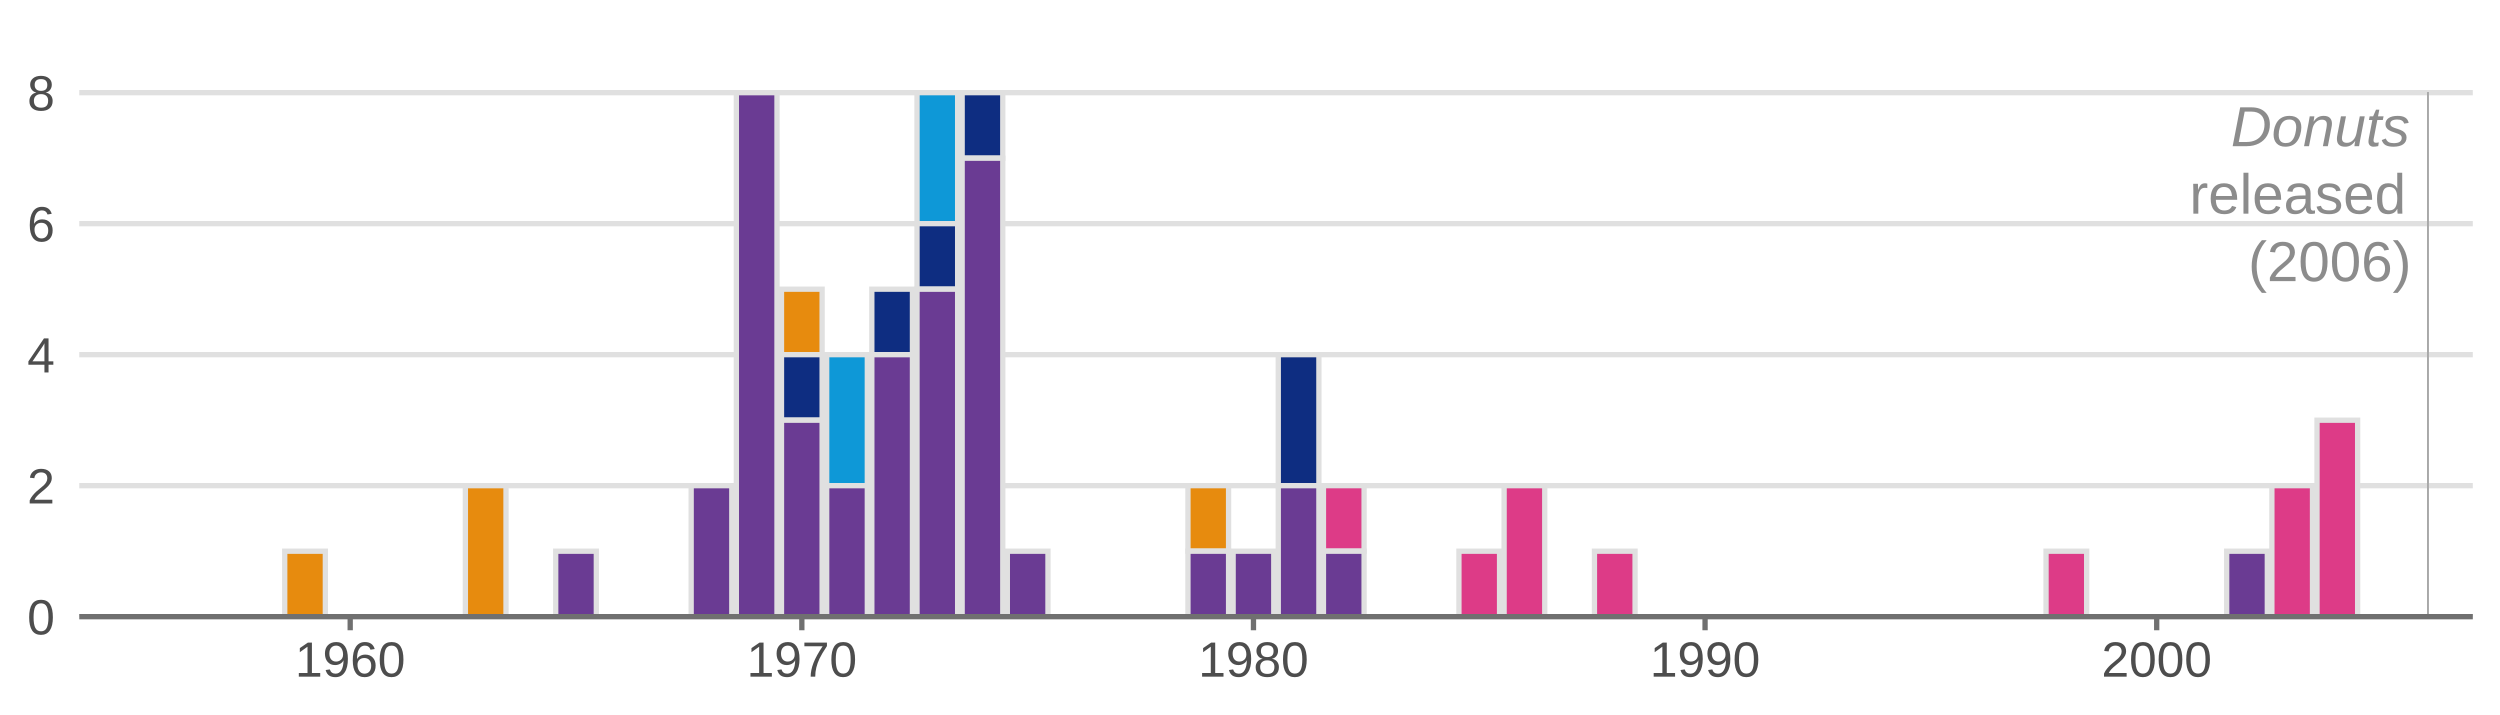
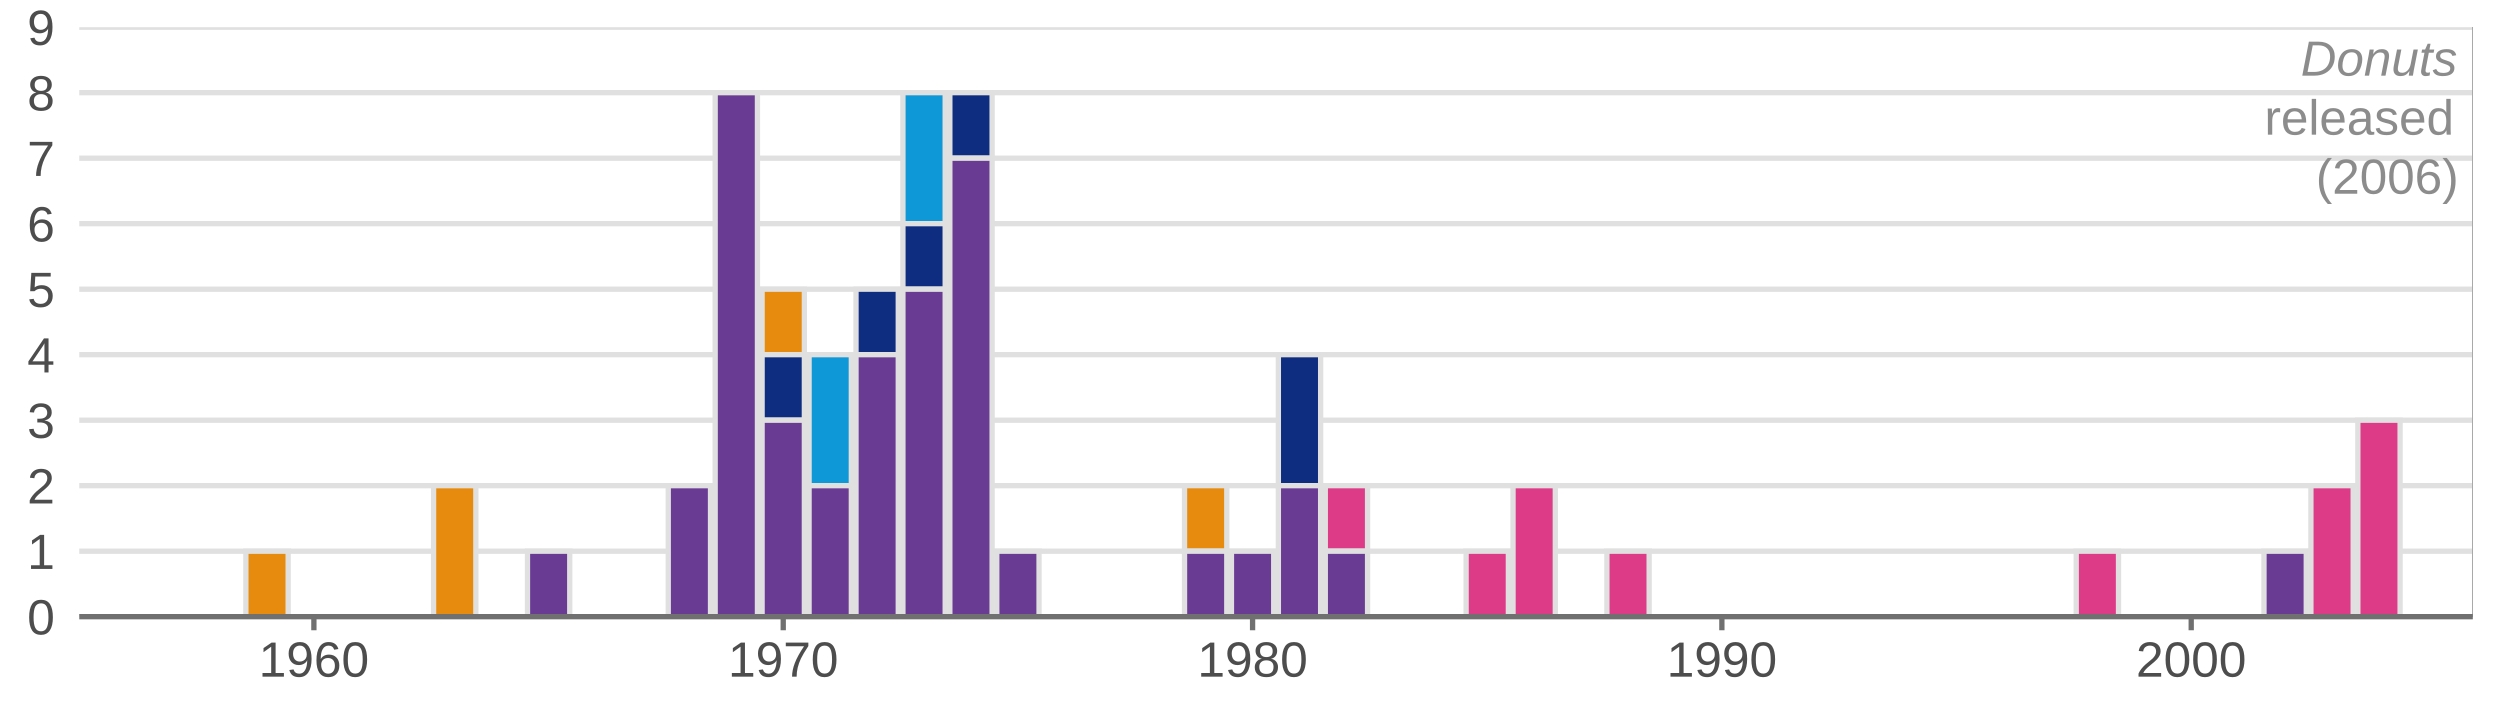
<svg xmlns="http://www.w3.org/2000/svg" class="svglite" width="504.00pt" height="144.00pt" viewBox="0 0 504.00 144.00">
  <defs>
    <style type="text/css">
    .svglite line, .svglite polyline, .svglite polygon, .svglite path, .svglite rect, .svglite circle {
      fill: none;
      stroke: #000000;
      stroke-linecap: round;
      stroke-linejoin: round;
      stroke-miterlimit: 10.00;
    }
    .svglite text {
      white-space: pre;
    }
  </style>
  </defs>
  <rect width="100%" height="100%" style="stroke: none; fill: none;" />
  <defs>
    <clipPath id="cpMC4wMHw1MDQuMDB8MC4wMHwxNDQuMDA=">
      <rect x="0.00" y="0.00" width="504.00" height="144.00" />
    </clipPath>
  </defs>
  <g clip-path="url(#cpMC4wMHw1MDQuMDB8MC4wMHwxNDQuMDA=)">
</g>
  <defs>
    <clipPath id="cpMTUuOTh8NDk4LjUyfDUuNDh8MTI0LjMy">
      <rect x="15.98" y="5.48" width="482.54" height="118.84" />
    </clipPath>
  </defs>
  <g clip-path="url(#cpMTUuOTh8NDk4LjUyfDUuNDh8MTI0LjMy)">
    <polyline points="15.98,124.32 498.52,124.32 " style="stroke-width: 1.07; stroke: #E0E0E0; stroke-linecap: butt;" />
+     <polyline points="15.98,111.12 498.52,111.12 " style="stroke-width: 1.07; stroke: #E0E0E0; stroke-linecap: butt;" />
    <polyline points="15.98,97.91 498.52,97.91 " style="stroke-width: 1.07; stroke: #E0E0E0; stroke-linecap: butt;" />
+     <polyline points="15.98,84.71 498.52,84.71 " style="stroke-width: 1.07; stroke: #E0E0E0; stroke-linecap: butt;" />
    <polyline points="15.98,71.50 498.52,71.50 " style="stroke-width: 1.07; stroke: #E0E0E0; stroke-linecap: butt;" />
+     <polyline points="15.98,58.30 498.52,58.30 " style="stroke-width: 1.07; stroke: #E0E0E0; stroke-linecap: butt;" />
    <polyline points="15.98,45.09 498.52,45.09 " style="stroke-width: 1.07; stroke: #E0E0E0; stroke-linecap: butt;" />
+     <polyline points="15.98,31.89 498.52,31.89 " style="stroke-width: 1.07; stroke: #E0E0E0; stroke-linecap: butt;" />
    <polyline points="15.98,18.68 498.52,18.68 " style="stroke-width: 1.07; stroke: #E0E0E0; stroke-linecap: butt;" />
-     <rect x="57.40" y="111.12" width="8.19" height="13.20" style="stroke-width: 1.07; stroke: #E0E0E0; stroke-linecap: butt; stroke-linejoin: miter; fill: #E78B0E;" />
-     <rect x="93.82" y="97.91" width="8.19" height="26.41" style="stroke-width: 1.07; stroke: #E0E0E0; stroke-linecap: butt; stroke-linejoin: miter; fill: #E78B0E;" />
-     <rect x="157.55" y="58.30" width="8.19" height="13.20" style="stroke-width: 1.07; stroke: #E0E0E0; stroke-linecap: butt; stroke-linejoin: miter; fill: #E78B0E;" />
-     <rect x="239.49" y="97.91" width="8.19" height="13.20" style="stroke-width: 1.07; stroke: #E0E0E0; stroke-linecap: butt; stroke-linejoin: miter; fill: #E78B0E;" />
-     <rect x="266.81" y="97.91" width="8.19" height="13.20" style="stroke-width: 1.07; stroke: #E0E0E0; stroke-linecap: butt; stroke-linejoin: miter; fill: #DD3B87;" />
-     <rect x="294.12" y="111.12" width="8.19" height="13.20" style="stroke-width: 1.07; stroke: #E0E0E0; stroke-linecap: butt; stroke-linejoin: miter; fill: #DD3B87;" />
-     <rect x="303.23" y="97.91" width="8.19" height="26.41" style="stroke-width: 1.07; stroke: #E0E0E0; stroke-linecap: butt; stroke-linejoin: miter; fill: #DD3B87;" />
-     <rect x="321.44" y="111.12" width="8.19" height="13.20" style="stroke-width: 1.07; stroke: #E0E0E0; stroke-linecap: butt; stroke-linejoin: miter; fill: #DD3B87;" />
-     <rect x="412.48" y="111.12" width="8.19" height="13.20" style="stroke-width: 1.07; stroke: #E0E0E0; stroke-linecap: butt; stroke-linejoin: miter; fill: #DD3B87;" />
-     <rect x="458.01" y="97.91" width="8.19" height="26.41" style="stroke-width: 1.07; stroke: #E0E0E0; stroke-linecap: butt; stroke-linejoin: miter; fill: #DD3B87;" />
-     <rect x="467.11" y="84.71" width="8.19" height="39.61" style="stroke-width: 1.07; stroke: #E0E0E0; stroke-linecap: butt; stroke-linejoin: miter; fill: #DD3B87;" />
-     <rect x="166.66" y="71.50" width="8.19" height="26.41" style="stroke-width: 1.07; stroke: #E0E0E0; stroke-linecap: butt; stroke-linejoin: miter; fill: #0E98D7;" />
-     <rect x="184.87" y="18.68" width="8.19" height="26.41" style="stroke-width: 1.07; stroke: #E0E0E0; stroke-linecap: butt; stroke-linejoin: miter; fill: #0E98D7;" />
-     <rect x="157.55" y="71.50" width="8.19" height="13.20" style="stroke-width: 1.07; stroke: #E0E0E0; stroke-linecap: butt; stroke-linejoin: miter; fill: #0E2D81;" />
-     <rect x="175.76" y="58.30" width="8.19" height="13.20" style="stroke-width: 1.07; stroke: #E0E0E0; stroke-linecap: butt; stroke-linejoin: miter; fill: #0E2D81;" />
-     <rect x="184.87" y="45.09" width="8.19" height="13.20" style="stroke-width: 1.07; stroke: #E0E0E0; stroke-linecap: butt; stroke-linejoin: miter; fill: #0E2D81;" />
-     <rect x="193.97" y="18.68" width="8.19" height="13.20" style="stroke-width: 1.07; stroke: #E0E0E0; stroke-linecap: butt; stroke-linejoin: miter; fill: #0E2D81;" />
-     <rect x="257.70" y="71.50" width="8.19" height="26.41" style="stroke-width: 1.07; stroke: #E0E0E0; stroke-linecap: butt; stroke-linejoin: miter; fill: #0E2D81;" />
-     <rect x="112.03" y="111.12" width="8.19" height="13.20" style="stroke-width: 1.07; stroke: #E0E0E0; stroke-linecap: butt; stroke-linejoin: miter; fill: #6A3B93;" />
-     <rect x="139.34" y="97.91" width="8.19" height="26.41" style="stroke-width: 1.07; stroke: #E0E0E0; stroke-linecap: butt; stroke-linejoin: miter; fill: #6A3B93;" />
-     <rect x="148.45" y="18.68" width="8.19" height="105.64" style="stroke-width: 1.07; stroke: #E0E0E0; stroke-linecap: butt; stroke-linejoin: miter; fill: #6A3B93;" />
-     <rect x="157.55" y="84.71" width="8.19" height="39.61" style="stroke-width: 1.07; stroke: #E0E0E0; stroke-linecap: butt; stroke-linejoin: miter; fill: #6A3B93;" />
-     <rect x="166.66" y="97.91" width="8.19" height="26.41" style="stroke-width: 1.07; stroke: #E0E0E0; stroke-linecap: butt; stroke-linejoin: miter; fill: #6A3B93;" />
-     <rect x="175.76" y="71.50" width="8.19" height="52.82" style="stroke-width: 1.07; stroke: #E0E0E0; stroke-linecap: butt; stroke-linejoin: miter; fill: #6A3B93;" />
-     <rect x="184.87" y="58.30" width="8.19" height="66.02" style="stroke-width: 1.07; stroke: #E0E0E0; stroke-linecap: butt; stroke-linejoin: miter; fill: #6A3B93;" />
-     <rect x="193.97" y="31.89" width="8.19" height="92.43" style="stroke-width: 1.07; stroke: #E0E0E0; stroke-linecap: butt; stroke-linejoin: miter; fill: #6A3B93;" />
-     <rect x="203.08" y="111.12" width="8.19" height="13.20" style="stroke-width: 1.07; stroke: #E0E0E0; stroke-linecap: butt; stroke-linejoin: miter; fill: #6A3B93;" />
-     <rect x="239.49" y="111.12" width="8.19" height="13.20" style="stroke-width: 1.07; stroke: #E0E0E0; stroke-linecap: butt; stroke-linejoin: miter; fill: #6A3B93;" />
-     <rect x="248.60" y="111.12" width="8.19" height="13.20" style="stroke-width: 1.07; stroke: #E0E0E0; stroke-linecap: butt; stroke-linejoin: miter; fill: #6A3B93;" />
-     <rect x="257.70" y="97.91" width="8.19" height="26.41" style="stroke-width: 1.07; stroke: #E0E0E0; stroke-linecap: butt; stroke-linejoin: miter; fill: #6A3B93;" />
-     <rect x="266.81" y="111.12" width="8.19" height="13.20" style="stroke-width: 1.07; stroke: #E0E0E0; stroke-linecap: butt; stroke-linejoin: miter; fill: #6A3B93;" />
-     <rect x="448.90" y="111.12" width="8.19" height="13.20" style="stroke-width: 1.07; stroke: #E0E0E0; stroke-linecap: butt; stroke-linejoin: miter; fill: #6A3B93;" />
-     <line x1="489.42" y1="124.32" x2="489.42" y2="18.68" style="stroke-width: 0.21; stroke: #A8A8A8; stroke-linecap: butt;" />
-     <line x1="489.42" y1="124.32" x2="489.42" y2="18.68" style="stroke-width: 0.21; stroke: #A8A8A8; stroke-linecap: butt;" />
-     <line x1="489.42" y1="124.32" x2="489.42" y2="18.68" style="stroke-width: 0.21; stroke: #A8A8A8; stroke-linecap: butt;" />
-     <line x1="489.42" y1="124.32" x2="489.42" y2="18.68" style="stroke-width: 0.21; stroke: #A8A8A8; stroke-linecap: butt;" />
-     <line x1="489.42" y1="124.32" x2="489.42" y2="18.68" style="stroke-width: 0.21; stroke: #A8A8A8; stroke-linecap: butt;" />
-     <line x1="489.42" y1="124.32" x2="489.42" y2="18.68" style="stroke-width: 0.21; stroke: #A8A8A8; stroke-linecap: butt;" />
-     <line x1="489.42" y1="124.32" x2="489.42" y2="18.68" style="stroke-width: 0.21; stroke: #A8A8A8; stroke-linecap: butt;" />
-     <line x1="489.42" y1="124.32" x2="489.42" y2="18.68" style="stroke-width: 0.21; stroke: #A8A8A8; stroke-linecap: butt;" />
-     <line x1="489.42" y1="124.32" x2="489.42" y2="18.68" style="stroke-width: 0.21; stroke: #A8A8A8; stroke-linecap: butt;" />
-     <line x1="489.42" y1="124.32" x2="489.42" y2="18.68" style="stroke-width: 0.21; stroke: #A8A8A8; stroke-linecap: butt;" />
-     <line x1="489.42" y1="124.32" x2="489.42" y2="18.68" style="stroke-width: 0.21; stroke: #A8A8A8; stroke-linecap: butt;" />
-     <line x1="489.42" y1="124.32" x2="489.42" y2="18.68" style="stroke-width: 0.21; stroke: #A8A8A8; stroke-linecap: butt;" />
-     <line x1="489.42" y1="124.32" x2="489.42" y2="18.68" style="stroke-width: 0.21; stroke: #A8A8A8; stroke-linecap: butt;" />
-     <line x1="489.42" y1="124.32" x2="489.42" y2="18.68" style="stroke-width: 0.21; stroke: #A8A8A8; stroke-linecap: butt;" />
-     <line x1="489.42" y1="124.32" x2="489.42" y2="18.68" style="stroke-width: 0.21; stroke: #A8A8A8; stroke-linecap: butt;" />
-     <line x1="489.42" y1="124.32" x2="489.42" y2="18.68" style="stroke-width: 0.21; stroke: #A8A8A8; stroke-linecap: butt;" />
-     <line x1="489.42" y1="124.32" x2="489.42" y2="18.68" style="stroke-width: 0.21; stroke: #A8A8A8; stroke-linecap: butt;" />
-     <line x1="489.42" y1="124.32" x2="489.42" y2="18.68" style="stroke-width: 0.21; stroke: #A8A8A8; stroke-linecap: butt;" />
-     <line x1="489.42" y1="124.32" x2="489.42" y2="18.68" style="stroke-width: 0.21; stroke: #A8A8A8; stroke-linecap: butt;" />
-     <line x1="489.42" y1="124.32" x2="489.42" y2="18.68" style="stroke-width: 0.21; stroke: #A8A8A8; stroke-linecap: butt;" />
-     <line x1="489.42" y1="124.32" x2="489.42" y2="18.68" style="stroke-width: 0.21; stroke: #A8A8A8; stroke-linecap: butt;" />
-     <line x1="489.42" y1="124.32" x2="489.42" y2="18.68" style="stroke-width: 0.21; stroke: #A8A8A8; stroke-linecap: butt;" />
-     <line x1="489.42" y1="124.32" x2="489.42" y2="18.68" style="stroke-width: 0.21; stroke: #A8A8A8; stroke-linecap: butt;" />
-     <line x1="489.42" y1="124.32" x2="489.42" y2="18.68" style="stroke-width: 0.21; stroke: #A8A8A8; stroke-linecap: butt;" />
-     <line x1="489.42" y1="124.32" x2="489.42" y2="18.68" style="stroke-width: 0.21; stroke: #A8A8A8; stroke-linecap: butt;" />
-     <line x1="489.42" y1="124.32" x2="489.42" y2="18.68" style="stroke-width: 0.21; stroke: #A8A8A8; stroke-linecap: butt;" />
-     <line x1="489.42" y1="124.32" x2="489.42" y2="18.68" style="stroke-width: 0.21; stroke: #A8A8A8; stroke-linecap: butt;" />
-     <line x1="489.42" y1="124.32" x2="489.42" y2="18.68" style="stroke-width: 0.21; stroke: #A8A8A8; stroke-linecap: butt;" />
-     <line x1="489.42" y1="124.32" x2="489.42" y2="18.68" style="stroke-width: 0.21; stroke: #A8A8A8; stroke-linecap: butt;" />
-     <line x1="489.42" y1="124.32" x2="489.42" y2="18.68" style="stroke-width: 0.21; stroke: #A8A8A8; stroke-linecap: butt;" />
-     <line x1="489.42" y1="124.32" x2="489.42" y2="18.68" style="stroke-width: 0.21; stroke: #A8A8A8; stroke-linecap: butt;" />
-     <line x1="489.42" y1="124.32" x2="489.42" y2="18.68" style="stroke-width: 0.21; stroke: #A8A8A8; stroke-linecap: butt;" />
-     <line x1="489.42" y1="124.32" x2="489.42" y2="18.68" style="stroke-width: 0.21; stroke: #A8A8A8; stroke-linecap: butt;" />
-     <line x1="489.42" y1="124.32" x2="489.42" y2="18.68" style="stroke-width: 0.21; stroke: #A8A8A8; stroke-linecap: butt;" />
-     <line x1="489.42" y1="124.32" x2="489.42" y2="18.68" style="stroke-width: 0.21; stroke: #A8A8A8; stroke-linecap: butt;" />
-     <line x1="489.42" y1="124.32" x2="489.42" y2="18.68" style="stroke-width: 0.21; stroke: #A8A8A8; stroke-linecap: butt;" />
-     <line x1="489.42" y1="124.32" x2="489.42" y2="18.68" style="stroke-width: 0.21; stroke: #A8A8A8; stroke-linecap: butt;" />
-     <line x1="489.42" y1="124.32" x2="489.42" y2="18.68" style="stroke-width: 0.21; stroke: #A8A8A8; stroke-linecap: butt;" />
-     <line x1="489.42" y1="124.32" x2="489.42" y2="18.68" style="stroke-width: 0.21; stroke: #A8A8A8; stroke-linecap: butt;" />
-     <line x1="489.42" y1="124.32" x2="489.42" y2="18.68" style="stroke-width: 0.21; stroke: #A8A8A8; stroke-linecap: butt;" />
-     <line x1="489.42" y1="124.32" x2="489.42" y2="18.68" style="stroke-width: 0.21; stroke: #A8A8A8; stroke-linecap: butt;" />
-     <line x1="489.42" y1="124.32" x2="489.42" y2="18.68" style="stroke-width: 0.21; stroke: #A8A8A8; stroke-linecap: butt;" />
-     <line x1="489.42" y1="124.32" x2="489.42" y2="18.68" style="stroke-width: 0.21; stroke: #A8A8A8; stroke-linecap: butt;" />
-     <line x1="489.42" y1="124.32" x2="489.42" y2="18.68" style="stroke-width: 0.21; stroke: #A8A8A8; stroke-linecap: butt;" />
-     <line x1="489.42" y1="124.32" x2="489.42" y2="18.68" style="stroke-width: 0.21; stroke: #A8A8A8; stroke-linecap: butt;" />
-     <line x1="489.42" y1="124.32" x2="489.42" y2="18.68" style="stroke-width: 0.21; stroke: #A8A8A8; stroke-linecap: butt;" />
-     <line x1="489.42" y1="124.32" x2="489.42" y2="18.68" style="stroke-width: 0.21; stroke: #A8A8A8; stroke-linecap: butt;" />
-     <line x1="489.42" y1="124.32" x2="489.42" y2="18.68" style="stroke-width: 0.21; stroke: #A8A8A8; stroke-linecap: butt;" />
-     <line x1="489.42" y1="124.32" x2="489.42" y2="18.68" style="stroke-width: 0.21; stroke: #A8A8A8; stroke-linecap: butt;" />
-     <line x1="489.42" y1="124.32" x2="489.42" y2="18.68" style="stroke-width: 0.21; stroke: #A8A8A8; stroke-linecap: butt;" />
-     <line x1="489.42" y1="124.32" x2="489.42" y2="18.68" style="stroke-width: 0.21; stroke: #A8A8A8; stroke-linecap: butt;" />
-     <line x1="489.42" y1="124.32" x2="489.42" y2="18.68" style="stroke-width: 0.21; stroke: #A8A8A8; stroke-linecap: butt;" />
-     <line x1="489.42" y1="124.32" x2="489.42" y2="18.68" style="stroke-width: 0.21; stroke: #A8A8A8; stroke-linecap: butt;" />
-     <line x1="489.42" y1="124.32" x2="489.42" y2="18.68" style="stroke-width: 0.21; stroke: #A8A8A8; stroke-linecap: butt;" />
-     <line x1="489.42" y1="124.32" x2="489.42" y2="18.68" style="stroke-width: 0.21; stroke: #A8A8A8; stroke-linecap: butt;" />
-     <line x1="489.42" y1="124.32" x2="489.42" y2="18.68" style="stroke-width: 0.21; stroke: #A8A8A8; stroke-linecap: butt;" />
-     <line x1="489.42" y1="124.32" x2="489.42" y2="18.68" style="stroke-width: 0.21; stroke: #A8A8A8; stroke-linecap: butt;" />
-     <line x1="489.42" y1="124.32" x2="489.42" y2="18.68" style="stroke-width: 0.21; stroke: #A8A8A8; stroke-linecap: butt;" />
-     <line x1="489.42" y1="124.32" x2="489.42" y2="18.68" style="stroke-width: 0.21; stroke: #A8A8A8; stroke-linecap: butt;" />
-     <line x1="489.42" y1="124.32" x2="489.42" y2="18.68" style="stroke-width: 0.21; stroke: #A8A8A8; stroke-linecap: butt;" />
-     <line x1="489.42" y1="124.32" x2="489.42" y2="18.68" style="stroke-width: 0.21; stroke: #A8A8A8; stroke-linecap: butt;" />
-     <line x1="489.42" y1="124.32" x2="489.42" y2="18.68" style="stroke-width: 0.21; stroke: #A8A8A8; stroke-linecap: butt;" />
-     <line x1="489.42" y1="124.32" x2="489.42" y2="18.68" style="stroke-width: 0.21; stroke: #A8A8A8; stroke-linecap: butt;" />
-     <line x1="489.42" y1="124.32" x2="489.42" y2="18.68" style="stroke-width: 0.21; stroke: #A8A8A8; stroke-linecap: butt;" />
-     <line x1="489.42" y1="124.32" x2="489.42" y2="18.68" style="stroke-width: 0.21; stroke: #A8A8A8; stroke-linecap: butt;" />
-     <text x="449.76" y="29.47" style="font-size: 11.38px; font-style: italic;fill: #8C8C8C; font-family: &quot;Arial&quot;;" textLength="36.05px" lengthAdjust="spacingAndGlyphs">Donuts</text>
-     <text x="441.40" y="43.07" style="font-size: 11.38px;fill: #8C8C8C; font-family: &quot;Arial&quot;;" textLength="43.65px" lengthAdjust="spacingAndGlyphs">released</text>
-     <text x="453.24" y="56.68" style="font-size: 11.38px;fill: #8C8C8C; font-family: &quot;Arial&quot;;" textLength="32.89px" lengthAdjust="spacingAndGlyphs">(2006)</text>
+     <polyline points="15.98,5.48 498.52,5.48 " style="stroke-width: 1.07; stroke: #E0E0E0; stroke-linecap: butt;" />
+     <rect x="49.57" y="111.12" width="8.52" height="13.20" style="stroke-width: 1.07; stroke: #E0E0E0; stroke-linecap: butt; stroke-linejoin: miter; fill: #E78B0E;" />
+     <rect x="87.41" y="97.91" width="8.52" height="26.41" style="stroke-width: 1.07; stroke: #E0E0E0; stroke-linecap: butt; stroke-linejoin: miter; fill: #E78B0E;" />
+     <rect x="153.64" y="58.30" width="8.52" height="13.20" style="stroke-width: 1.07; stroke: #E0E0E0; stroke-linecap: butt; stroke-linejoin: miter; fill: #E78B0E;" />
+     <rect x="238.80" y="97.91" width="8.52" height="13.20" style="stroke-width: 1.07; stroke: #E0E0E0; stroke-linecap: butt; stroke-linejoin: miter; fill: #E78B0E;" />
+     <rect x="267.18" y="97.91" width="8.52" height="13.20" style="stroke-width: 1.07; stroke: #E0E0E0; stroke-linecap: butt; stroke-linejoin: miter; fill: #DD3B87;" />
+     <rect x="295.57" y="111.12" width="8.52" height="13.20" style="stroke-width: 1.07; stroke: #E0E0E0; stroke-linecap: butt; stroke-linejoin: miter; fill: #DD3B87;" />
+     <rect x="305.03" y="97.91" width="8.52" height="26.41" style="stroke-width: 1.07; stroke: #E0E0E0; stroke-linecap: butt; stroke-linejoin: miter; fill: #DD3B87;" />
+     <rect x="323.95" y="111.12" width="8.52" height="13.20" style="stroke-width: 1.07; stroke: #E0E0E0; stroke-linecap: butt; stroke-linejoin: miter; fill: #DD3B87;" />
+     <rect x="418.57" y="111.12" width="8.52" height="13.20" style="stroke-width: 1.07; stroke: #E0E0E0; stroke-linecap: butt; stroke-linejoin: miter; fill: #DD3B87;" />
+     <rect x="465.88" y="97.91" width="8.52" height="26.41" style="stroke-width: 1.07; stroke: #E0E0E0; stroke-linecap: butt; stroke-linejoin: miter; fill: #DD3B87;" />
+     <rect x="475.34" y="84.71" width="8.52" height="39.61" style="stroke-width: 1.07; stroke: #E0E0E0; stroke-linecap: butt; stroke-linejoin: miter; fill: #DD3B87;" />
+     <rect x="163.11" y="71.50" width="8.52" height="26.41" style="stroke-width: 1.07; stroke: #E0E0E0; stroke-linecap: butt; stroke-linejoin: miter; fill: #0E98D7;" />
+     <rect x="182.03" y="18.68" width="8.52" height="26.41" style="stroke-width: 1.07; stroke: #E0E0E0; stroke-linecap: butt; stroke-linejoin: miter; fill: #0E98D7;" />
+     <rect x="153.64" y="71.50" width="8.52" height="13.20" style="stroke-width: 1.07; stroke: #E0E0E0; stroke-linecap: butt; stroke-linejoin: miter; fill: #0E2D81;" />
+     <rect x="172.57" y="58.30" width="8.52" height="13.20" style="stroke-width: 1.07; stroke: #E0E0E0; stroke-linecap: butt; stroke-linejoin: miter; fill: #0E2D81;" />
+     <rect x="182.03" y="45.09" width="8.52" height="13.20" style="stroke-width: 1.07; stroke: #E0E0E0; stroke-linecap: butt; stroke-linejoin: miter; fill: #0E2D81;" />
+     <rect x="191.49" y="18.68" width="8.52" height="13.20" style="stroke-width: 1.07; stroke: #E0E0E0; stroke-linecap: butt; stroke-linejoin: miter; fill: #0E2D81;" />
+     <rect x="257.72" y="71.50" width="8.52" height="26.41" style="stroke-width: 1.07; stroke: #E0E0E0; stroke-linecap: butt; stroke-linejoin: miter; fill: #0E2D81;" />
+     <rect x="106.34" y="111.12" width="8.52" height="13.20" style="stroke-width: 1.07; stroke: #E0E0E0; stroke-linecap: butt; stroke-linejoin: miter; fill: #6A3B93;" />
+     <rect x="134.72" y="97.91" width="8.52" height="26.41" style="stroke-width: 1.07; stroke: #E0E0E0; stroke-linecap: butt; stroke-linejoin: miter; fill: #6A3B93;" />
+     <rect x="144.18" y="18.68" width="8.52" height="105.64" style="stroke-width: 1.07; stroke: #E0E0E0; stroke-linecap: butt; stroke-linejoin: miter; fill: #6A3B93;" />
+     <rect x="153.64" y="84.71" width="8.52" height="39.61" style="stroke-width: 1.07; stroke: #E0E0E0; stroke-linecap: butt; stroke-linejoin: miter; fill: #6A3B93;" />
+     <rect x="163.11" y="97.91" width="8.52" height="26.41" style="stroke-width: 1.07; stroke: #E0E0E0; stroke-linecap: butt; stroke-linejoin: miter; fill: #6A3B93;" />
+     <rect x="172.57" y="71.50" width="8.52" height="52.82" style="stroke-width: 1.07; stroke: #E0E0E0; stroke-linecap: butt; stroke-linejoin: miter; fill: #6A3B93;" />
+     <rect x="182.03" y="58.30" width="8.52" height="66.02" style="stroke-width: 1.07; stroke: #E0E0E0; stroke-linecap: butt; stroke-linejoin: miter; fill: #6A3B93;" />
+     <rect x="191.49" y="31.89" width="8.52" height="92.43" style="stroke-width: 1.07; stroke: #E0E0E0; stroke-linecap: butt; stroke-linejoin: miter; fill: #6A3B93;" />
+     <rect x="200.95" y="111.12" width="8.52" height="13.20" style="stroke-width: 1.07; stroke: #E0E0E0; stroke-linecap: butt; stroke-linejoin: miter; fill: #6A3B93;" />
+     <rect x="238.80" y="111.12" width="8.52" height="13.20" style="stroke-width: 1.07; stroke: #E0E0E0; stroke-linecap: butt; stroke-linejoin: miter; fill: #6A3B93;" />
+     <rect x="248.26" y="111.12" width="8.52" height="13.20" style="stroke-width: 1.07; stroke: #E0E0E0; stroke-linecap: butt; stroke-linejoin: miter; fill: #6A3B93;" />
+     <rect x="257.72" y="97.91" width="8.52" height="26.41" style="stroke-width: 1.07; stroke: #E0E0E0; stroke-linecap: butt; stroke-linejoin: miter; fill: #6A3B93;" />
+     <rect x="267.18" y="111.12" width="8.52" height="13.20" style="stroke-width: 1.07; stroke: #E0E0E0; stroke-linecap: butt; stroke-linejoin: miter; fill: #6A3B93;" />
+     <rect x="456.42" y="111.12" width="8.52" height="13.20" style="stroke-width: 1.07; stroke: #E0E0E0; stroke-linecap: butt; stroke-linejoin: miter; fill: #6A3B93;" />
+     <line x1="498.52" y1="124.32" x2="498.52" y2="5.48" style="stroke-width: 0.21; stroke: #A8A8A8; stroke-linecap: butt;" />
+     <line x1="498.52" y1="124.32" x2="498.52" y2="5.48" style="stroke-width: 0.21; stroke: #A8A8A8; stroke-linecap: butt;" />
+     <line x1="498.52" y1="124.32" x2="498.52" y2="5.48" style="stroke-width: 0.21; stroke: #A8A8A8; stroke-linecap: butt;" />
+     <line x1="498.52" y1="124.32" x2="498.52" y2="5.48" style="stroke-width: 0.21; stroke: #A8A8A8; stroke-linecap: butt;" />
+     <line x1="498.52" y1="124.32" x2="498.52" y2="5.48" style="stroke-width: 0.21; stroke: #A8A8A8; stroke-linecap: butt;" />
+     <line x1="498.52" y1="124.32" x2="498.52" y2="5.48" style="stroke-width: 0.21; stroke: #A8A8A8; stroke-linecap: butt;" />
+     <line x1="498.52" y1="124.32" x2="498.52" y2="5.48" style="stroke-width: 0.21; stroke: #A8A8A8; stroke-linecap: butt;" />
+     <line x1="498.52" y1="124.32" x2="498.52" y2="5.48" style="stroke-width: 0.21; stroke: #A8A8A8; stroke-linecap: butt;" />
+     <line x1="498.52" y1="124.32" x2="498.52" y2="5.48" style="stroke-width: 0.21; stroke: #A8A8A8; stroke-linecap: butt;" />
+     <line x1="498.52" y1="124.32" x2="498.52" y2="5.48" style="stroke-width: 0.21; stroke: #A8A8A8; stroke-linecap: butt;" />
+     <line x1="498.52" y1="124.32" x2="498.52" y2="5.48" style="stroke-width: 0.21; stroke: #A8A8A8; stroke-linecap: butt;" />
+     <line x1="498.52" y1="124.32" x2="498.52" y2="5.48" style="stroke-width: 0.21; stroke: #A8A8A8; stroke-linecap: butt;" />
+     <line x1="498.52" y1="124.32" x2="498.52" y2="5.48" style="stroke-width: 0.21; stroke: #A8A8A8; stroke-linecap: butt;" />
+     <line x1="498.52" y1="124.32" x2="498.52" y2="5.48" style="stroke-width: 0.21; stroke: #A8A8A8; stroke-linecap: butt;" />
+     <line x1="498.52" y1="124.32" x2="498.52" y2="5.48" style="stroke-width: 0.21; stroke: #A8A8A8; stroke-linecap: butt;" />
+     <line x1="498.52" y1="124.32" x2="498.52" y2="5.48" style="stroke-width: 0.21; stroke: #A8A8A8; stroke-linecap: butt;" />
+     <line x1="498.52" y1="124.32" x2="498.52" y2="5.48" style="stroke-width: 0.21; stroke: #A8A8A8; stroke-linecap: butt;" />
+     <line x1="498.52" y1="124.32" x2="498.52" y2="5.48" style="stroke-width: 0.21; stroke: #A8A8A8; stroke-linecap: butt;" />
+     <line x1="498.52" y1="124.32" x2="498.52" y2="5.48" style="stroke-width: 0.21; stroke: #A8A8A8; stroke-linecap: butt;" />
+     <line x1="498.52" y1="124.32" x2="498.52" y2="5.48" style="stroke-width: 0.21; stroke: #A8A8A8; stroke-linecap: butt;" />
+     <line x1="498.52" y1="124.32" x2="498.52" y2="5.48" style="stroke-width: 0.21; stroke: #A8A8A8; stroke-linecap: butt;" />
+     <line x1="498.52" y1="124.32" x2="498.52" y2="5.48" style="stroke-width: 0.21; stroke: #A8A8A8; stroke-linecap: butt;" />
+     <line x1="498.52" y1="124.32" x2="498.52" y2="5.48" style="stroke-width: 0.21; stroke: #A8A8A8; stroke-linecap: butt;" />
+     <line x1="498.52" y1="124.32" x2="498.52" y2="5.48" style="stroke-width: 0.21; stroke: #A8A8A8; stroke-linecap: butt;" />
+     <line x1="498.52" y1="124.32" x2="498.52" y2="5.48" style="stroke-width: 0.21; stroke: #A8A8A8; stroke-linecap: butt;" />
+     <line x1="498.52" y1="124.32" x2="498.52" y2="5.48" style="stroke-width: 0.21; stroke: #A8A8A8; stroke-linecap: butt;" />
+     <line x1="498.52" y1="124.32" x2="498.52" y2="5.48" style="stroke-width: 0.21; stroke: #A8A8A8; stroke-linecap: butt;" />
+     <line x1="498.52" y1="124.32" x2="498.52" y2="5.48" style="stroke-width: 0.21; stroke: #A8A8A8; stroke-linecap: butt;" />
+     <line x1="498.52" y1="124.32" x2="498.52" y2="5.48" style="stroke-width: 0.21; stroke: #A8A8A8; stroke-linecap: butt;" />
+     <line x1="498.52" y1="124.32" x2="498.52" y2="5.48" style="stroke-width: 0.21; stroke: #A8A8A8; stroke-linecap: butt;" />
+     <line x1="498.52" y1="124.32" x2="498.52" y2="5.48" style="stroke-width: 0.21; stroke: #A8A8A8; stroke-linecap: butt;" />
+     <line x1="498.52" y1="124.32" x2="498.52" y2="5.48" style="stroke-width: 0.21; stroke: #A8A8A8; stroke-linecap: butt;" />
+     <line x1="498.52" y1="124.32" x2="498.52" y2="5.48" style="stroke-width: 0.21; stroke: #A8A8A8; stroke-linecap: butt;" />
+     <line x1="498.52" y1="124.32" x2="498.52" y2="5.48" style="stroke-width: 0.21; stroke: #A8A8A8; stroke-linecap: butt;" />
+     <line x1="498.52" y1="124.32" x2="498.52" y2="5.48" style="stroke-width: 0.21; stroke: #A8A8A8; stroke-linecap: butt;" />
+     <line x1="498.52" y1="124.32" x2="498.52" y2="5.48" style="stroke-width: 0.21; stroke: #A8A8A8; stroke-linecap: butt;" />
+     <line x1="498.52" y1="124.32" x2="498.52" y2="5.48" style="stroke-width: 0.21; stroke: #A8A8A8; stroke-linecap: butt;" />
+     <line x1="498.52" y1="124.32" x2="498.52" y2="5.48" style="stroke-width: 0.21; stroke: #A8A8A8; stroke-linecap: butt;" />
+     <line x1="498.52" y1="124.32" x2="498.52" y2="5.48" style="stroke-width: 0.21; stroke: #A8A8A8; stroke-linecap: butt;" />
+     <line x1="498.52" y1="124.32" x2="498.52" y2="5.48" style="stroke-width: 0.21; stroke: #A8A8A8; stroke-linecap: butt;" />
+     <line x1="498.52" y1="124.32" x2="498.52" y2="5.48" style="stroke-width: 0.21; stroke: #A8A8A8; stroke-linecap: butt;" />
+     <line x1="498.52" y1="124.32" x2="498.52" y2="5.48" style="stroke-width: 0.21; stroke: #A8A8A8; stroke-linecap: butt;" />
+     <line x1="498.52" y1="124.32" x2="498.52" y2="5.48" style="stroke-width: 0.21; stroke: #A8A8A8; stroke-linecap: butt;" />
+     <line x1="498.52" y1="124.32" x2="498.52" y2="5.48" style="stroke-width: 0.21; stroke: #A8A8A8; stroke-linecap: butt;" />
+     <line x1="498.52" y1="124.32" x2="498.52" y2="5.48" style="stroke-width: 0.21; stroke: #A8A8A8; stroke-linecap: butt;" />
+     <line x1="498.52" y1="124.32" x2="498.52" y2="5.48" style="stroke-width: 0.21; stroke: #A8A8A8; stroke-linecap: butt;" />
+     <line x1="498.52" y1="124.32" x2="498.52" y2="5.48" style="stroke-width: 0.21; stroke: #A8A8A8; stroke-linecap: butt;" />
+     <line x1="498.52" y1="124.32" x2="498.52" y2="5.48" style="stroke-width: 0.21; stroke: #A8A8A8; stroke-linecap: butt;" />
+     <line x1="498.52" y1="124.32" x2="498.52" y2="5.48" style="stroke-width: 0.21; stroke: #A8A8A8; stroke-linecap: butt;" />
+     <line x1="498.52" y1="124.32" x2="498.52" y2="5.48" style="stroke-width: 0.21; stroke: #A8A8A8; stroke-linecap: butt;" />
+     <line x1="498.52" y1="124.32" x2="498.52" y2="5.48" style="stroke-width: 0.21; stroke: #A8A8A8; stroke-linecap: butt;" />
+     <line x1="498.52" y1="124.32" x2="498.52" y2="5.48" style="stroke-width: 0.21; stroke: #A8A8A8; stroke-linecap: butt;" />
+     <line x1="498.52" y1="124.32" x2="498.52" y2="5.48" style="stroke-width: 0.21; stroke: #A8A8A8; stroke-linecap: butt;" />
+     <line x1="498.52" y1="124.32" x2="498.52" y2="5.48" style="stroke-width: 0.21; stroke: #A8A8A8; stroke-linecap: butt;" />
+     <line x1="498.52" y1="124.32" x2="498.52" y2="5.48" style="stroke-width: 0.21; stroke: #A8A8A8; stroke-linecap: butt;" />
+     <line x1="498.52" y1="124.32" x2="498.52" y2="5.48" style="stroke-width: 0.21; stroke: #A8A8A8; stroke-linecap: butt;" />
+     <line x1="498.52" y1="124.32" x2="498.52" y2="5.48" style="stroke-width: 0.21; stroke: #A8A8A8; stroke-linecap: butt;" />
+     <line x1="498.52" y1="124.32" x2="498.52" y2="5.48" style="stroke-width: 0.21; stroke: #A8A8A8; stroke-linecap: butt;" />
+     <line x1="498.52" y1="124.32" x2="498.52" y2="5.48" style="stroke-width: 0.21; stroke: #A8A8A8; stroke-linecap: butt;" />
+     <line x1="498.52" y1="124.32" x2="498.52" y2="5.48" style="stroke-width: 0.21; stroke: #A8A8A8; stroke-linecap: butt;" />
+     <line x1="498.52" y1="124.32" x2="498.52" y2="5.48" style="stroke-width: 0.21; stroke: #A8A8A8; stroke-linecap: butt;" />
+     <line x1="498.52" y1="124.32" x2="498.52" y2="5.48" style="stroke-width: 0.21; stroke: #A8A8A8; stroke-linecap: butt;" />
+     <line x1="498.52" y1="124.32" x2="498.52" y2="5.48" style="stroke-width: 0.21; stroke: #A8A8A8; stroke-linecap: butt;" />
+     <line x1="498.52" y1="124.32" x2="498.52" y2="5.48" style="stroke-width: 0.21; stroke: #A8A8A8; stroke-linecap: butt;" />
+     <line x1="498.52" y1="124.32" x2="498.52" y2="5.48" style="stroke-width: 0.21; stroke: #A8A8A8; stroke-linecap: butt;" />
+     <text x="463.83" y="15.25" style="font-size: 9.96px; font-style: italic;fill: #8C8C8C; font-family: &quot;Arial&quot;;" textLength="31.54px" lengthAdjust="spacingAndGlyphs">Donuts</text>
+     <text x="456.52" y="27.15" style="font-size: 9.96px;fill: #8C8C8C; font-family: &quot;Arial&quot;;" textLength="38.18px" lengthAdjust="spacingAndGlyphs">released</text>
+     <text x="466.87" y="39.06" style="font-size: 9.96px;fill: #8C8C8C; font-family: &quot;Arial&quot;;" textLength="28.77px" lengthAdjust="spacingAndGlyphs">(2006)</text>
  </g>
  <g clip-path="url(#cpMC4wMHw1MDQuMDB8MC4wMHwxNDQuMDA=)">
    <text x="11.05" y="127.90" text-anchor="end" style="font-size: 10.00px;fill: #4D4D4D; font-family: &quot;Arial&quot;;" textLength="5.57px" lengthAdjust="spacingAndGlyphs">0</text>
+     <text x="11.05" y="114.70" text-anchor="end" style="font-size: 10.00px;fill: #4D4D4D; font-family: &quot;Arial&quot;;" textLength="5.57px" lengthAdjust="spacingAndGlyphs">1</text>
    <text x="11.05" y="101.50" text-anchor="end" style="font-size: 10.00px;fill: #4D4D4D; font-family: &quot;Arial&quot;;" textLength="5.57px" lengthAdjust="spacingAndGlyphs">2</text>
+     <text x="11.05" y="88.29" text-anchor="end" style="font-size: 10.00px;fill: #4D4D4D; font-family: &quot;Arial&quot;;" textLength="5.57px" lengthAdjust="spacingAndGlyphs">3</text>
    <text x="11.05" y="75.09" text-anchor="end" style="font-size: 10.00px;fill: #4D4D4D; font-family: &quot;Arial&quot;;" textLength="5.57px" lengthAdjust="spacingAndGlyphs">4</text>
+     <text x="11.05" y="61.88" text-anchor="end" style="font-size: 10.00px;fill: #4D4D4D; font-family: &quot;Arial&quot;;" textLength="5.57px" lengthAdjust="spacingAndGlyphs">5</text>
    <text x="11.05" y="48.68" text-anchor="end" style="font-size: 10.00px;fill: #4D4D4D; font-family: &quot;Arial&quot;;" textLength="5.57px" lengthAdjust="spacingAndGlyphs">6</text>
+     <text x="11.05" y="35.47" text-anchor="end" style="font-size: 10.00px;fill: #4D4D4D; font-family: &quot;Arial&quot;;" textLength="5.57px" lengthAdjust="spacingAndGlyphs">7</text>
    <text x="11.05" y="22.27" text-anchor="end" style="font-size: 10.00px;fill: #4D4D4D; font-family: &quot;Arial&quot;;" textLength="5.57px" lengthAdjust="spacingAndGlyphs">8</text>
+     <text x="11.05" y="9.06" text-anchor="end" style="font-size: 10.00px;fill: #4D4D4D; font-family: &quot;Arial&quot;;" textLength="5.57px" lengthAdjust="spacingAndGlyphs">9</text>
    <polyline points="15.98,124.32 498.52,124.32 " style="stroke-width: 1.07; stroke: #707070; stroke-linecap: butt;" />
-     <polyline points="70.60,127.06 70.60,124.32 " style="stroke-width: 1.07; stroke: #707070; stroke-linecap: butt;" />
-     <polyline points="161.65,127.06 161.65,124.32 " style="stroke-width: 1.07; stroke: #707070; stroke-linecap: butt;" />
-     <polyline points="252.70,127.06 252.70,124.32 " style="stroke-width: 1.07; stroke: #707070; stroke-linecap: butt;" />
-     <polyline points="343.74,127.06 343.74,124.32 " style="stroke-width: 1.07; stroke: #707070; stroke-linecap: butt;" />
-     <polyline points="434.79,127.06 434.79,124.32 " style="stroke-width: 1.07; stroke: #707070; stroke-linecap: butt;" />
-     <text x="70.60" y="136.42" text-anchor="middle" style="font-size: 10.00px;fill: #4D4D4D; font-family: &quot;Arial&quot;;" textLength="22.26px" lengthAdjust="spacingAndGlyphs">1960</text>
-     <text x="161.65" y="136.42" text-anchor="middle" style="font-size: 10.00px;fill: #4D4D4D; font-family: &quot;Arial&quot;;" textLength="22.26px" lengthAdjust="spacingAndGlyphs">1970</text>
-     <text x="252.70" y="136.42" text-anchor="middle" style="font-size: 10.00px;fill: #4D4D4D; font-family: &quot;Arial&quot;;" textLength="22.26px" lengthAdjust="spacingAndGlyphs">1980</text>
-     <text x="343.74" y="136.42" text-anchor="middle" style="font-size: 10.00px;fill: #4D4D4D; font-family: &quot;Arial&quot;;" textLength="22.26px" lengthAdjust="spacingAndGlyphs">1990</text>
-     <text x="434.79" y="136.42" text-anchor="middle" style="font-size: 10.00px;fill: #4D4D4D; font-family: &quot;Arial&quot;;" textLength="22.26px" lengthAdjust="spacingAndGlyphs">2000</text>
+     <polyline points="63.28,127.06 63.28,124.32 " style="stroke-width: 1.07; stroke: #707070; stroke-linecap: butt;" />
+     <polyline points="157.90,127.06 157.90,124.32 " style="stroke-width: 1.07; stroke: #707070; stroke-linecap: butt;" />
+     <polyline points="252.52,127.06 252.52,124.32 " style="stroke-width: 1.07; stroke: #707070; stroke-linecap: butt;" />
+     <polyline points="347.13,127.06 347.13,124.32 " style="stroke-width: 1.07; stroke: #707070; stroke-linecap: butt;" />
+     <polyline points="441.75,127.06 441.75,124.32 " style="stroke-width: 1.07; stroke: #707070; stroke-linecap: butt;" />
+     <text x="63.28" y="136.42" text-anchor="middle" style="font-size: 10.00px;fill: #4D4D4D; font-family: &quot;Arial&quot;;" textLength="22.26px" lengthAdjust="spacingAndGlyphs">1960</text>
+     <text x="157.90" y="136.42" text-anchor="middle" style="font-size: 10.00px;fill: #4D4D4D; font-family: &quot;Arial&quot;;" textLength="22.26px" lengthAdjust="spacingAndGlyphs">1970</text>
+     <text x="252.52" y="136.42" text-anchor="middle" style="font-size: 10.00px;fill: #4D4D4D; font-family: &quot;Arial&quot;;" textLength="22.26px" lengthAdjust="spacingAndGlyphs">1980</text>
+     <text x="347.13" y="136.42" text-anchor="middle" style="font-size: 10.00px;fill: #4D4D4D; font-family: &quot;Arial&quot;;" textLength="22.26px" lengthAdjust="spacingAndGlyphs">1990</text>
+     <text x="441.75" y="136.42" text-anchor="middle" style="font-size: 10.00px;fill: #4D4D4D; font-family: &quot;Arial&quot;;" textLength="22.26px" lengthAdjust="spacingAndGlyphs">2000</text>
  </g>
</svg>
